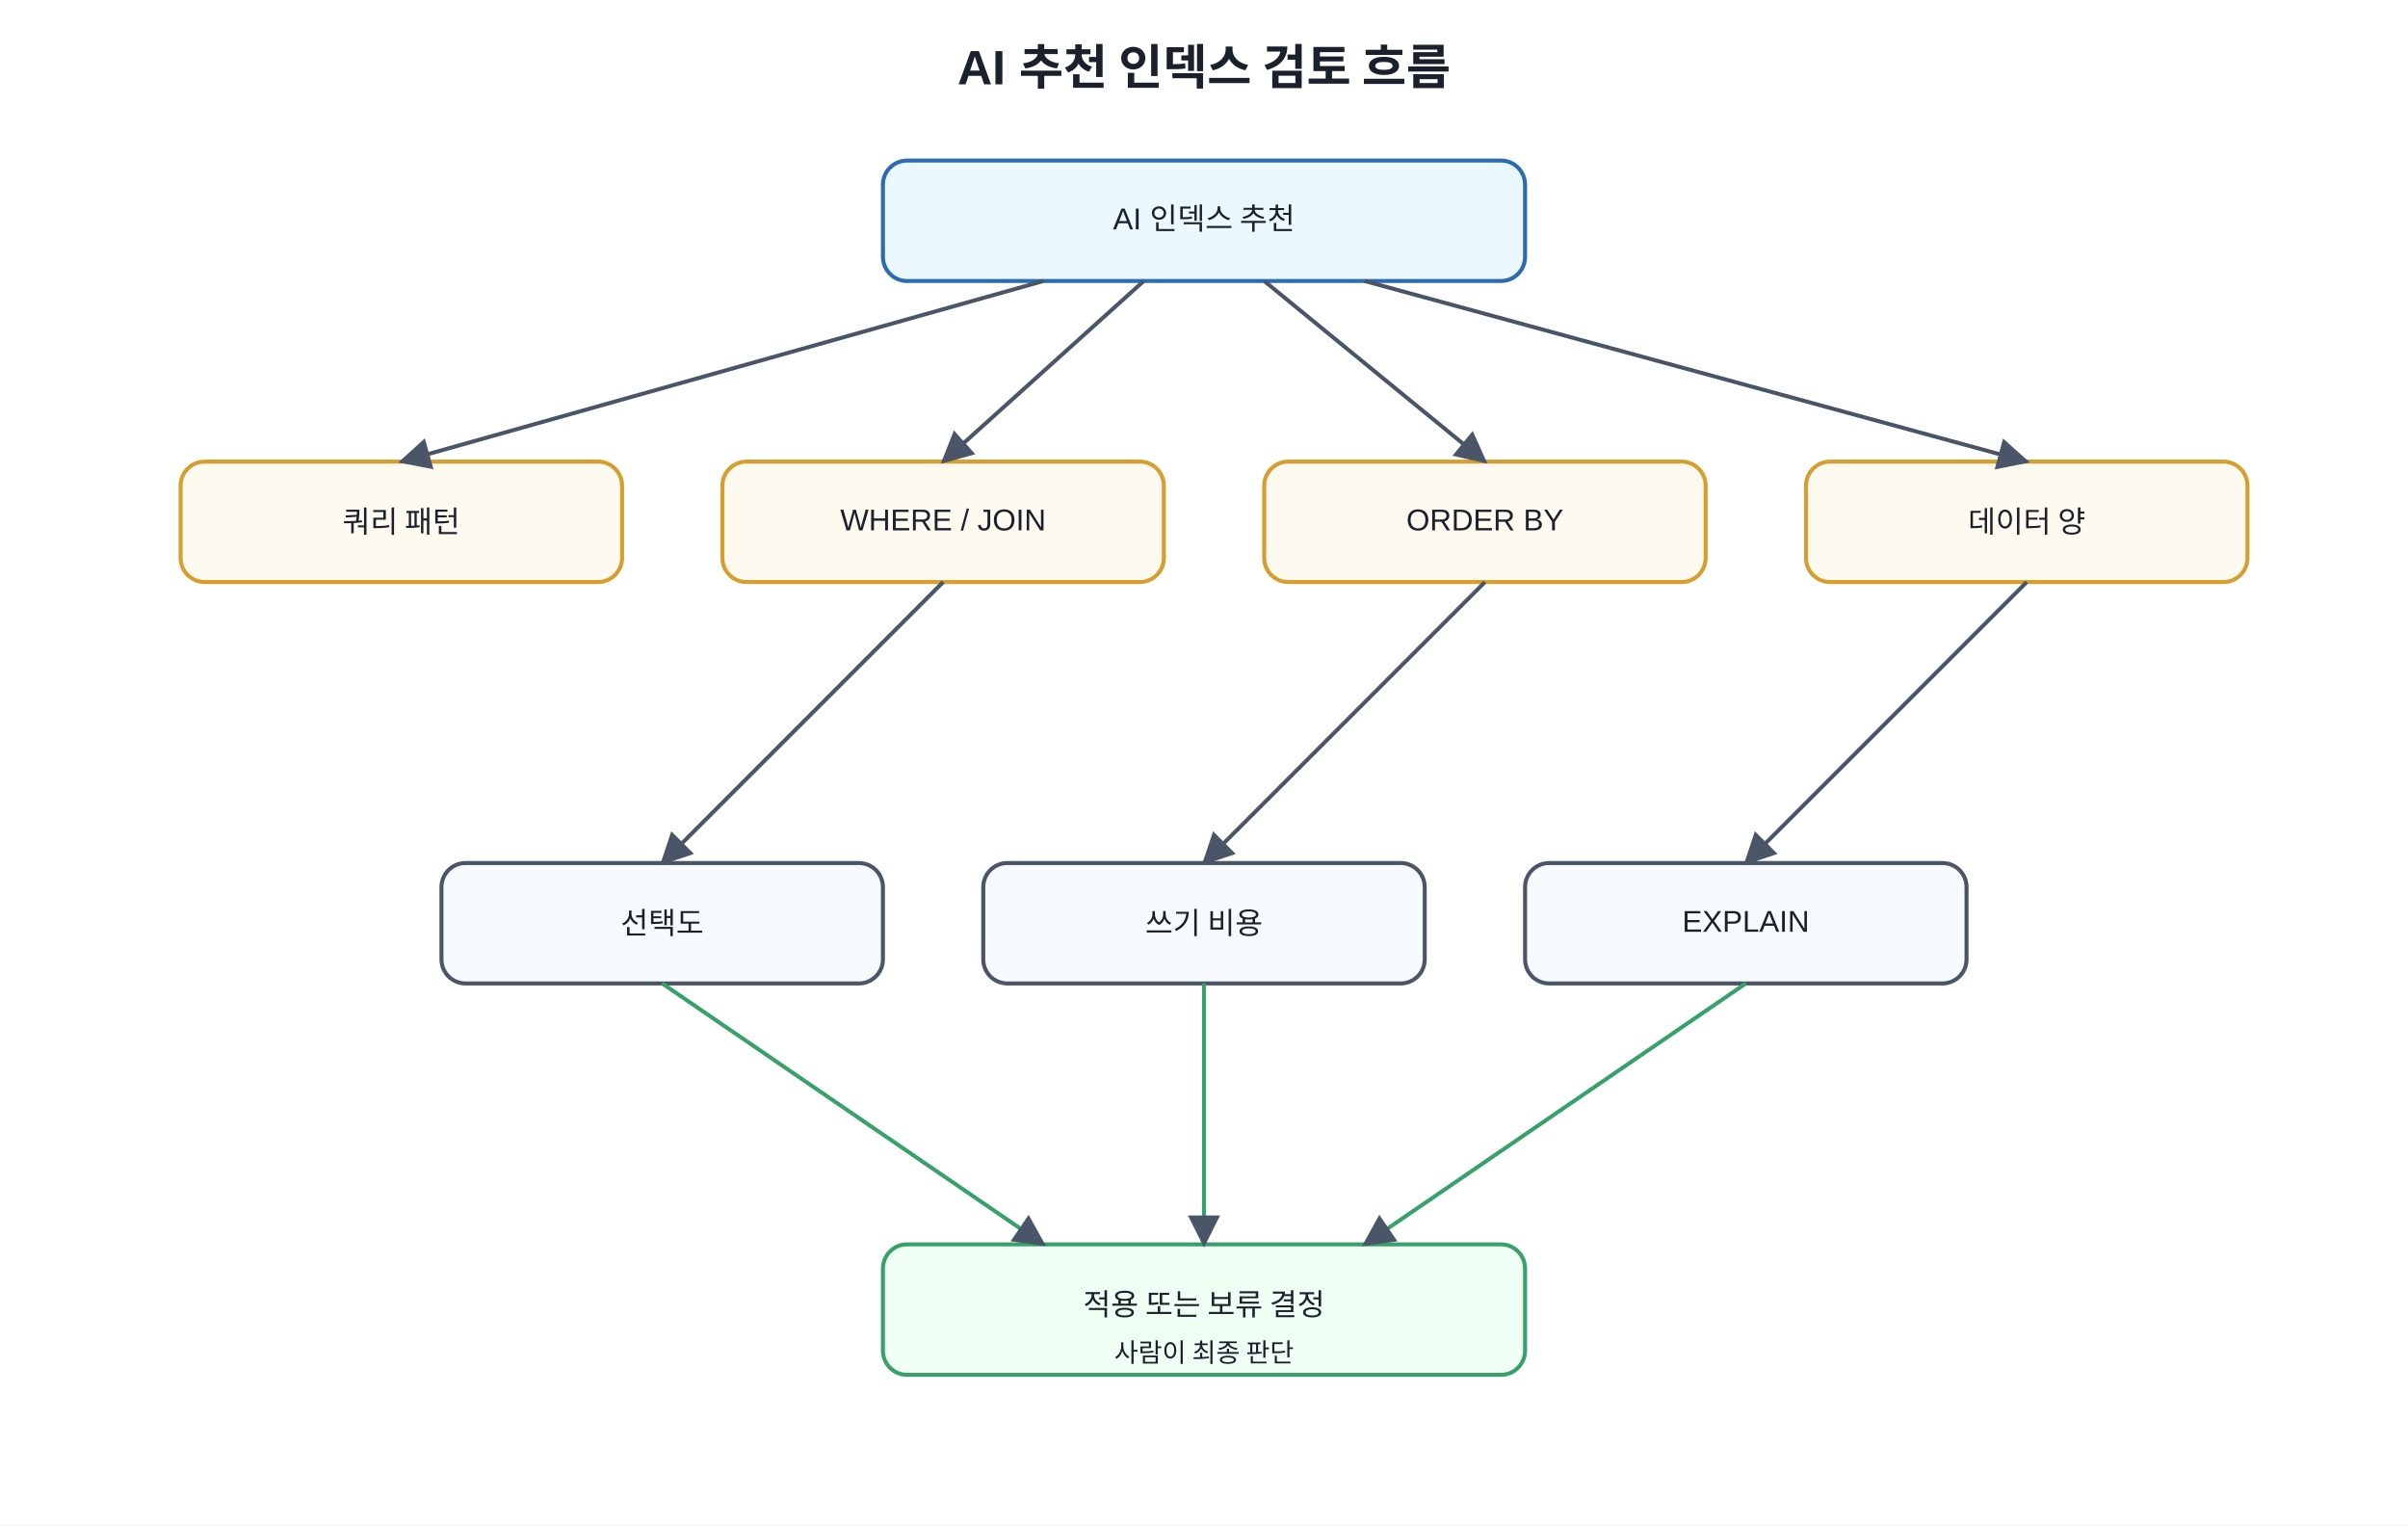
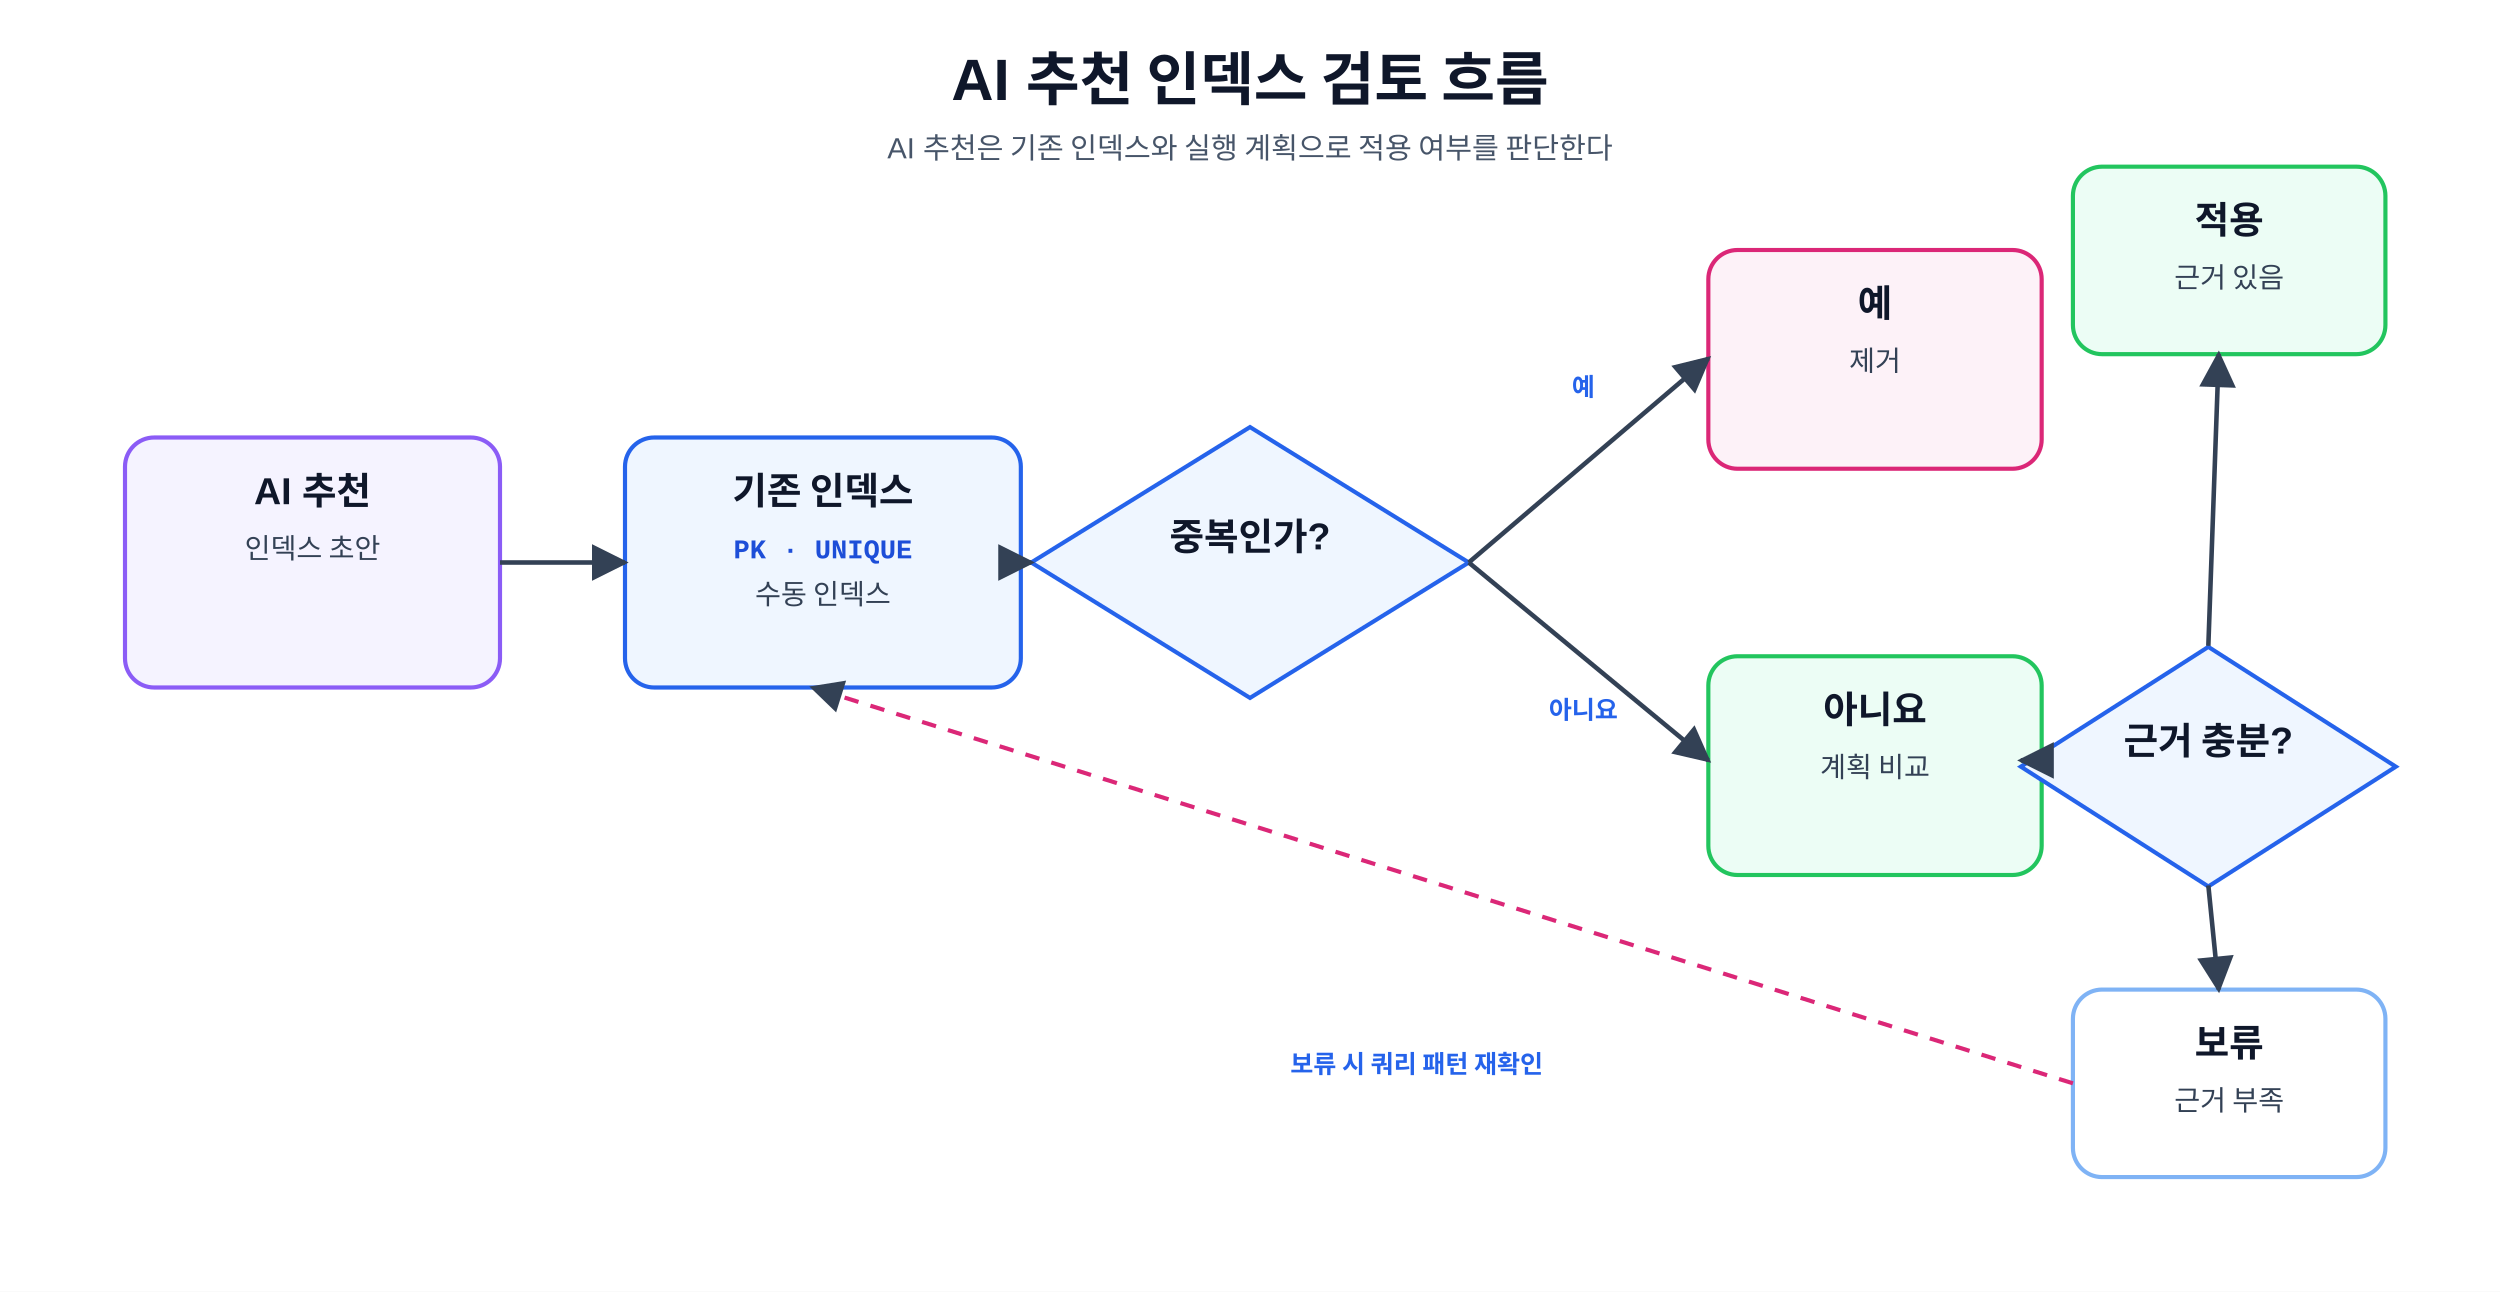
- <svg xmlns="http://www.w3.org/2000/svg" width="1200" height="760" viewBox="0 0 1200 760">
+ <svg xmlns="http://www.w3.org/2000/svg" width="100%" viewBox="0 0 1200 620" role="img" aria-labelledby="title desc">
  <defs>
-     <marker id="a" viewBox="0 0 10 10" refX="9" refY="5" markerWidth="8" markerHeight="8" orient="auto">
-       <path d="M0 0L10 5L0 10z" fill="#4a5568" />
+     <marker id="arrow" viewBox="0 0 10 10" refX="9" refY="5" markerWidth="8" markerHeight="8" orient="auto">
+       <path d="M0 0L10 5L0 10Z" fill="#334155" />
    </marker>
-     <style>text{font-family:Malgun Gothic,Apple SD Gothic Neo,Noto Sans KR,Arial,sans-serif;fill:#1a202c}.t{font-size:24px;font-weight:700}.b{fill:#f7fafc;stroke:#4a5568;stroke-width:2;rx:12}.m{fill:#ebf8ff;stroke:#2b6cb0}.g{fill:#f0fff4;stroke:#38a169}.y{fill:#fffaf0;stroke:#d69e2e}.l{font-size:15px;text-anchor:middle;dominant-baseline:middle}.s{font-size:13px;text-anchor:middle;dominant-baseline:middle}</style>
+     <style>
+ text{font-family:"Malgun Gothic", "Apple SD Gothic Neo", "Noto Sans KR", Arial, sans-serif;fill:#0f172a} .title{font-size:28px;font-weight:700;text-anchor:middle} .sub{font-size:14px;fill:#475569;text-anchor:middle} .box{fill:#ffffff;stroke:#7fb3f5;stroke-width:2;rx:14} .scan{fill:#fff7ed;stroke:#f97316;stroke-width:2;rx:14} .idx{fill:#ecfdf5;stroke:#22c55e;stroke-width:2;rx:14} .cand{fill:#eff6ff;stroke:#2563eb;stroke-width:2;rx:14} .warn{fill:#fdf2f8;stroke:#db2777;stroke-width:2;rx:14} .ai{fill:#f5f3ff;stroke:#8b5cf6;stroke-width:2;rx:14} .note{fill:#f8fafc;stroke:#94a3b8;stroke-width:1.5;rx:12} .head{font-size:18px;font-weight:700;text-anchor:middle} .body{font-size:13.5px;text-anchor:middle;fill:#334155} .small{font-size:12.5px;text-anchor:middle;fill:#334155} .code{font-family:Consolas, D2Coding, "Courier New", monospace;font-size:13px;font-weight:700;text-anchor:middle;fill:#1d4ed8} .arrow{stroke:#334155;stroke-width:2.2;fill:none;marker-end:url(#arrow)} .dash{stroke:#db2777;stroke-width:2;fill:none;stroke-dasharray:7 6;marker-end:url(#arrow)} .tag{font-size:12px;font-weight:700;fill:#2563eb;text-anchor:middle}
+ </style>
  </defs>
-   <rect width="100%" height="100%" fill="white" />
-   <text x="600" y="42" text-anchor="middle" class="t">AI 추천 인덱스 검토 흐름</text>
-   <rect x="440" y="80" width="320" height="60" class="b m" />
-   <text x="600" y="110" class="l">AI 인덱스 추천</text>
-   <rect x="90" y="230" width="220" height="60" class="b y" />
-   <text x="200" y="260" class="l">쿼리 패턴</text>
-   <rect x="360" y="230" width="220" height="60" class="b y" />
-   <text x="470" y="260" class="l">WHERE / JOIN</text>
-   <rect x="630" y="230" width="220" height="60" class="b y" />
-   <text x="740" y="260" class="l">ORDER BY</text>
-   <rect x="900" y="230" width="220" height="60" class="b y" />
-   <text x="1010" y="260" class="l">데이터 양</text>
-   <rect x="220" y="430" width="220" height="60" class="b" />
-   <text x="330" y="460" class="l">선택도</text>
-   <rect x="490" y="430" width="220" height="60" class="b" />
-   <text x="600" y="460" class="l">쓰기 비용</text>
-   <rect x="760" y="430" width="220" height="60" class="b" />
-   <text x="870" y="460" class="l">EXPLAIN</text>
-   <rect x="440" y="620" width="320" height="65" class="b g" />
-   <text x="600" y="650" class="l">적용 또는 보류 결정</text>
-   <text x="600" y="674" class="s">사람이 최종 판단</text>
-   <line x1="520" y1="140" x2="200" y2="230" stroke="#4a5568" stroke-width="2" marker-end="url(#a)" />
-   <line x1="570" y1="140" x2="470" y2="230" stroke="#4a5568" stroke-width="2" marker-end="url(#a)" />
-   <line x1="630" y1="140" x2="740" y2="230" stroke="#4a5568" stroke-width="2" marker-end="url(#a)" />
-   <line x1="680" y1="140" x2="1010" y2="230" stroke="#4a5568" stroke-width="2" marker-end="url(#a)" />
-   <line x1="470" y1="290" x2="330" y2="430" stroke="#4a5568" stroke-width="2" marker-end="url(#a)" />
-   <line x1="740" y1="290" x2="600" y2="430" stroke="#4a5568" stroke-width="2" marker-end="url(#a)" />
-   <line x1="1010" y1="290" x2="870" y2="430" stroke="#4a5568" stroke-width="2" marker-end="url(#a)" />
-   <line x1="330" y1="490" x2="520" y2="620" stroke="#38a169" stroke-width="2" marker-end="url(#a)" />
-   <line x1="600" y1="490" x2="600" y2="620" stroke="#38a169" stroke-width="2" marker-end="url(#a)" />
-   <line x1="870" y1="490" x2="680" y2="620" stroke="#38a169" stroke-width="2" marker-end="url(#a)" />
+   <rect width="1200" height="620" fill="#ffffff" />
+   <text x="600" y="48" class="title">AI 추천 인덱스 검토 흐름</text>
+   <text x="600" y="76" class="sub">AI 추천은 기존 인덱스와 실행 계획으로 적용 여부를 판단한다</text>
+   <rect x="60" y="210" width="180" height="120" class="ai" />
+   <text x="150.0" y="242" class="head">AI 추천</text>
+   <text x="150.0" y="268" class="body">인덱스 초안</text>
+   <rect x="300" y="210" width="190" height="120" class="cand" />
+   <text x="395.0" y="242" class="head">기존 인덱스</text>
+   <text x="395.0" y="268" class="code">PK · UNIQUE</text>
+   <text x="395.0" y="290" class="body">수동 인덱스</text>
+   <polygon points="600,205.0 705.0,270 600,335.0 495.0,270" class="cand" />
+   <text x="600" y="264" class="head">중복인가?</text>
+   <rect x="820" y="120" width="160" height="105" class="warn" />
+   <text x="900.0" y="152" class="head">예</text>
+   <text x="900.0" y="178" class="body">제거</text>
+   <rect x="820" y="315" width="160" height="105" class="idx" />
+   <text x="900.0" y="347" class="head">아니요</text>
+   <text x="900.0" y="373" class="body">계획 비교</text>
+   <polygon points="1060,310.5 1150.0,368 1060,425.5 970.0,368" class="cand" />
+   <text x="1060" y="362" class="head">근거 충분?</text>
+   <path d="M240 270 L300 270" class="arrow" />
+   <path d="M490 270 L495 270" class="arrow" />
+   <path d="M705 270 L820 172" class="arrow" />
+   <text x="760" y="190" class="tag">예</text>
+   <path d="M705 270 L820 365" class="arrow" />
+   <text x="760" y="345" class="tag">아니요</text>
+   <path d="M980 365 L970 365" class="arrow" />
+   <rect x="995" y="80" width="150" height="90" class="idx" />
+   <text x="1070.0" y="112" class="head">적용</text>
+   <text x="1070.0" y="138" class="body">근거 있음</text>
+   <rect x="995" y="475" width="150" height="90" class="box" />
+   <text x="1070.0" y="507" class="head">보류</text>
+   <text x="1070.0" y="533" class="body">근거 부족</text>
+   <path d="M1060 310 L1065 170" class="arrow" />
+   <path d="M1060 425 L1065 475" class="arrow" />
+   <path d="M995 520 L390 330" class="dash" />
+   <text x="680" y="515" class="tag">보류 시 쿼리 패턴 재확인</text>
</svg>
